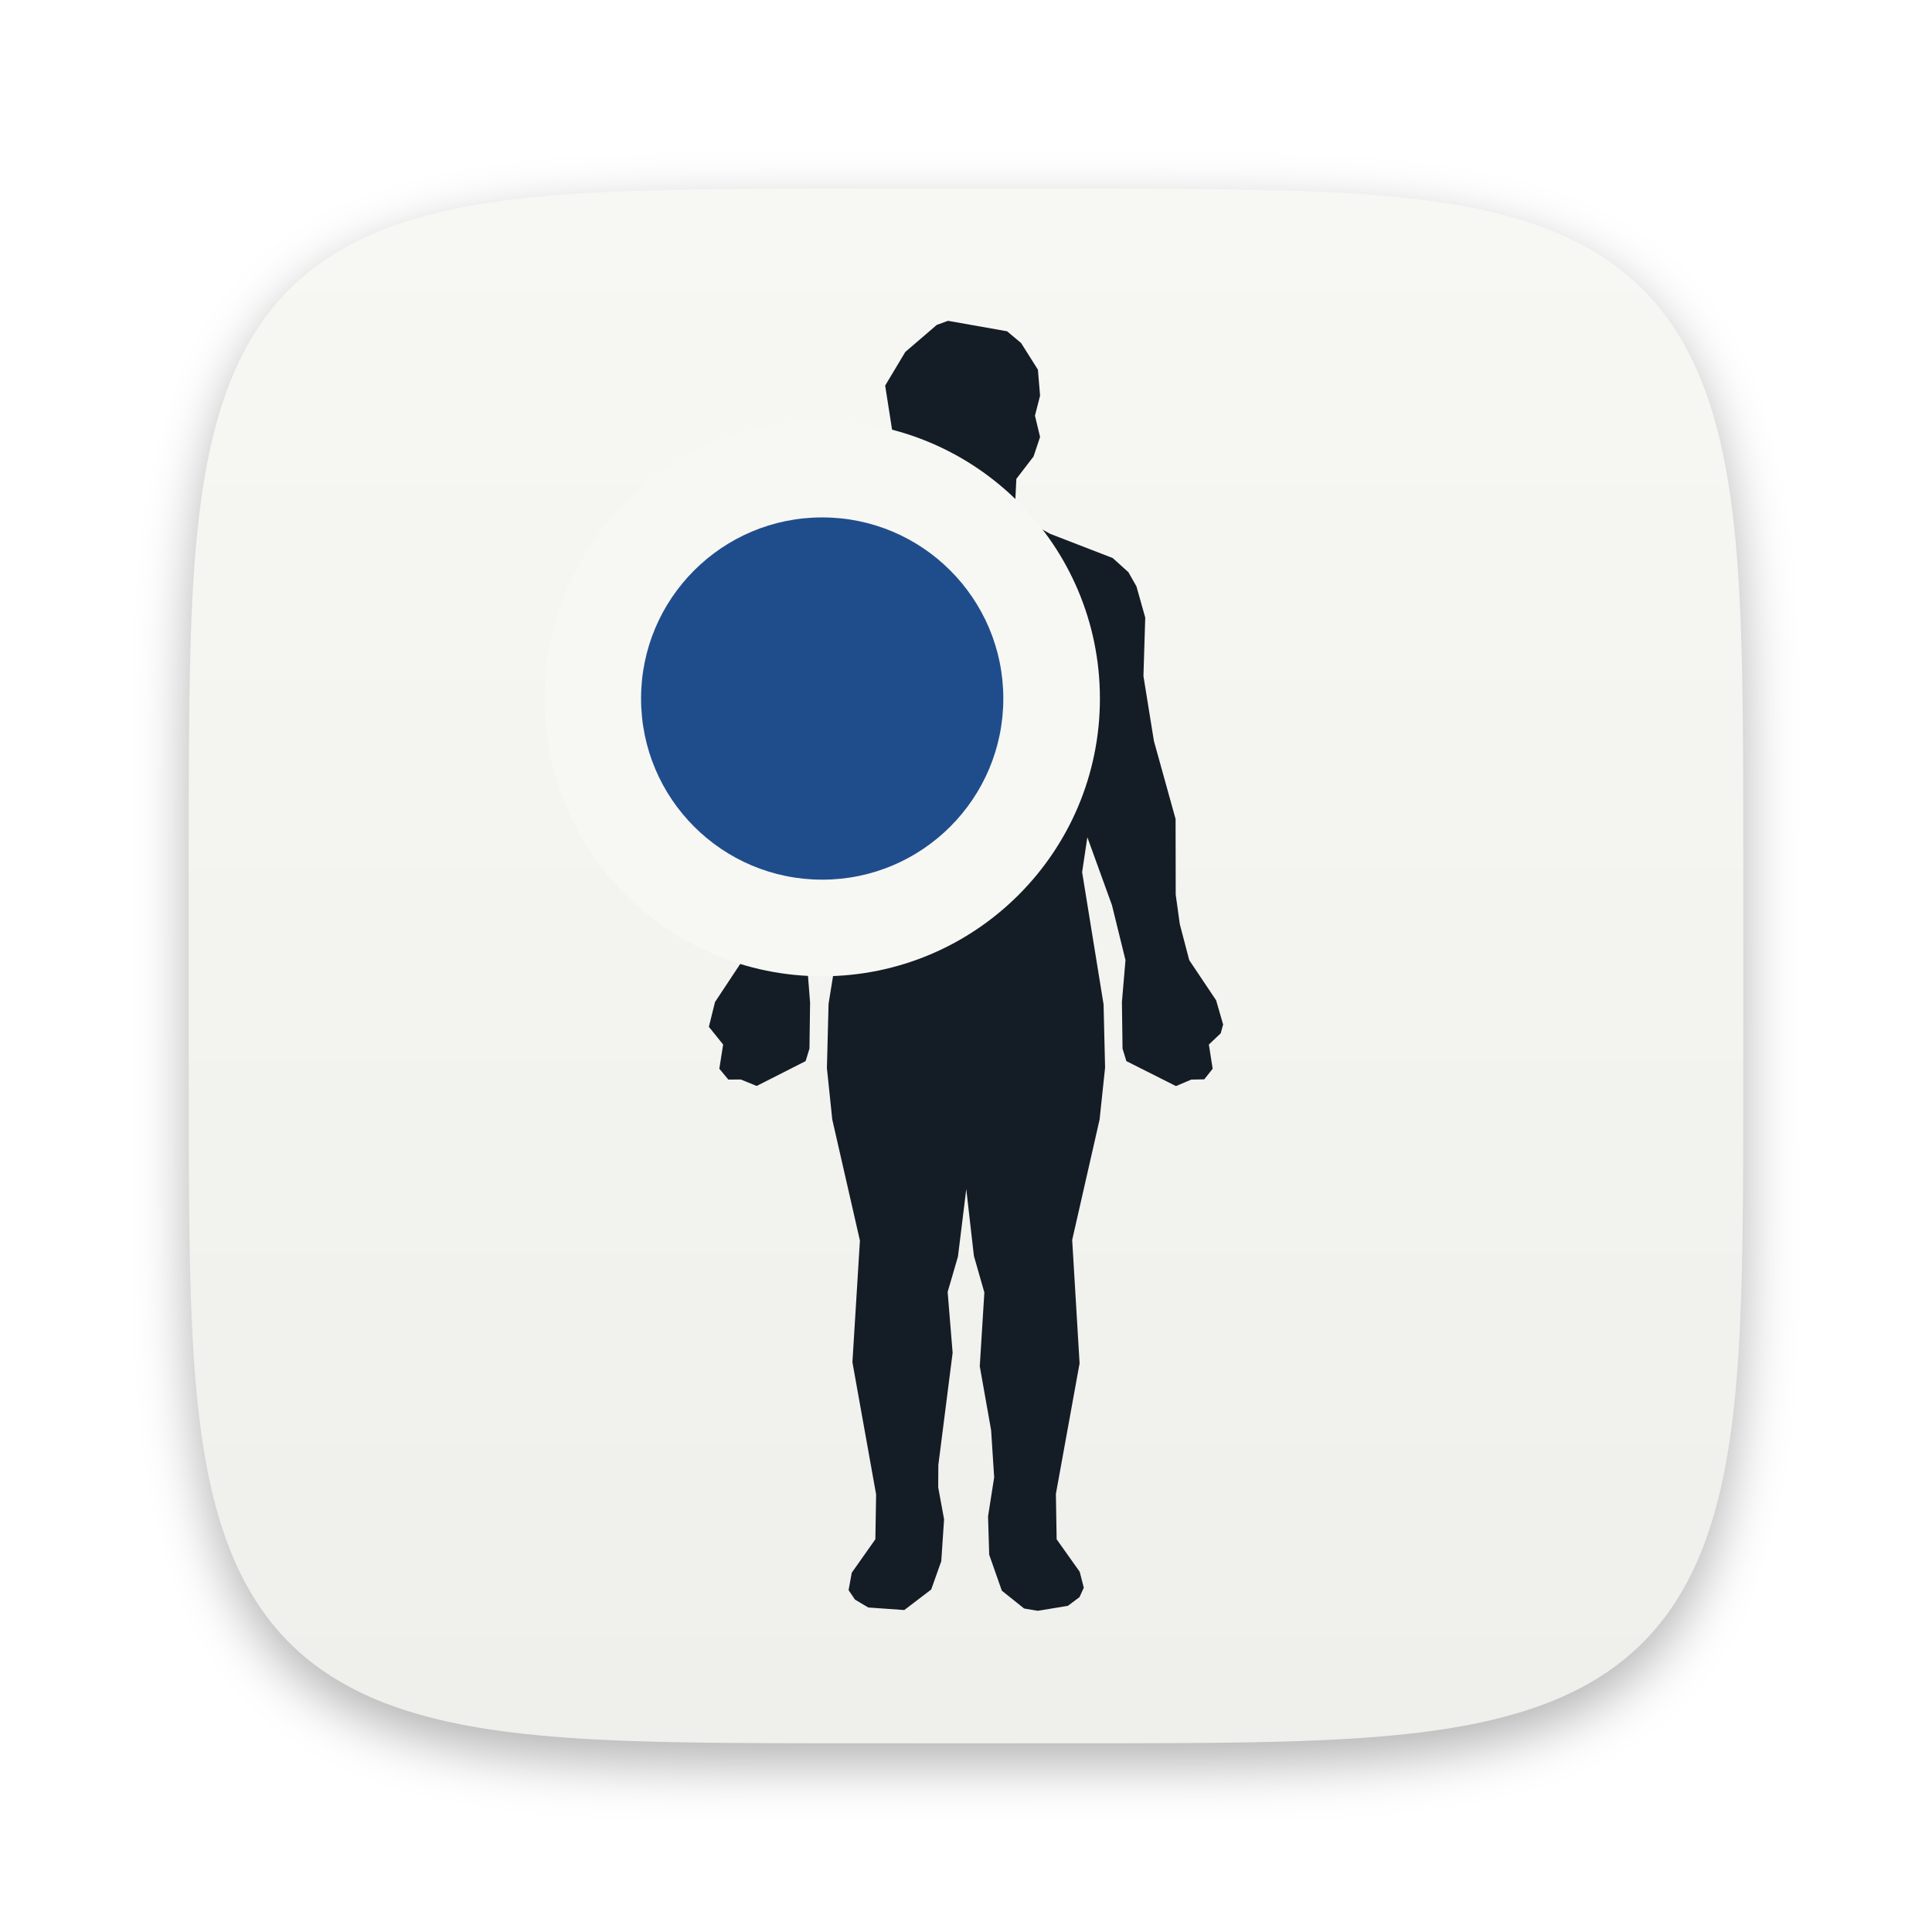
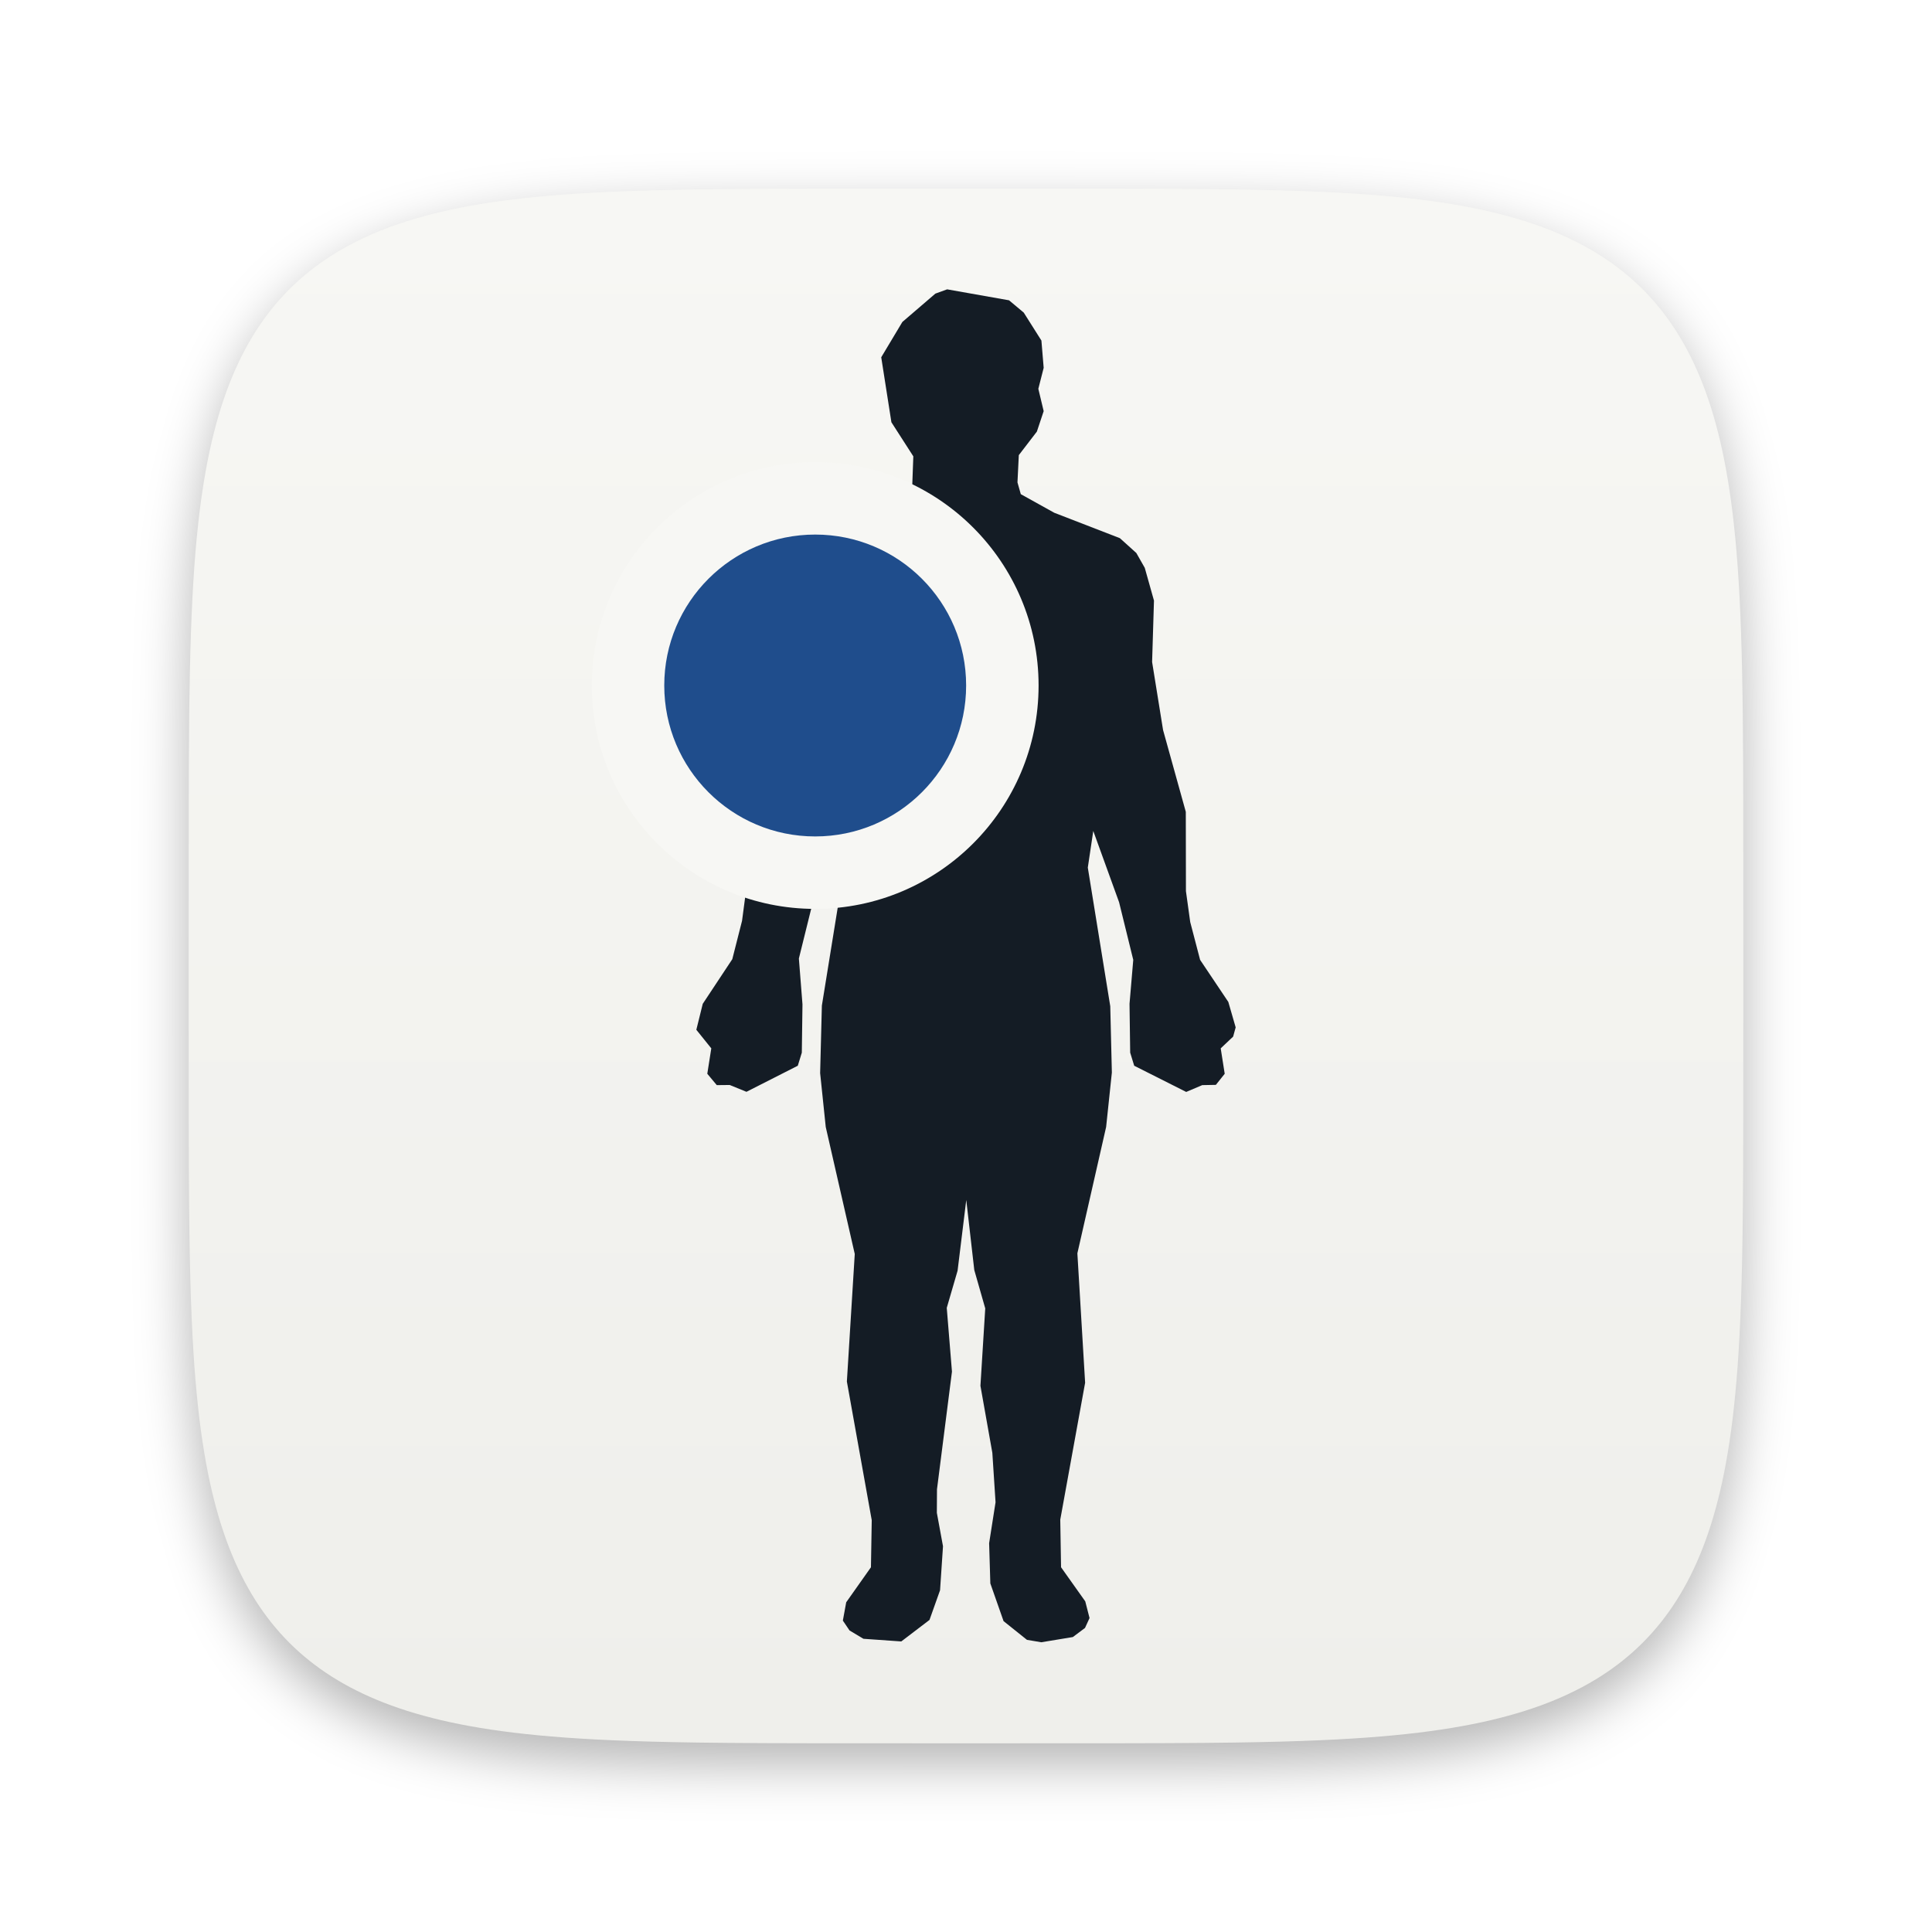
<svg xmlns="http://www.w3.org/2000/svg" viewBox="0 0 1024 1024" width="1024" height="1024">
  <defs>
    <linearGradient id="bg" x1="0" y1="0" x2="0" y2="1">
      <stop offset="0" stop-color="#f7f7f4" />
      <stop offset="1" stop-color="#efefeb" />
    </linearGradient>
    <filter id="sh" x="-.2" y="-.2" width="1.4" height="1.4">
      <feGaussianBlur stdDeviation="14" />
    </filter>
  </defs>
  <path d="M924 512L923.97 593.59L923.9 619.65L923.77 638.6L923.6 654.01L923.37 667.24L923.1 678.95L922.77 689.52L922.39 699.21L921.96 708.17L921.48 716.53L920.96 724.39L920.37 731.81L919.74 738.85L919.06 745.54L918.33 751.94L917.54 758.06L916.7 763.93L915.81 769.57L914.87 775L913.88 780.24L912.83 785.29L911.73 790.18L910.57 794.91L909.36 799.49L908.1 803.93L906.79 808.23L905.41 812.41L903.99 816.47L902.5 820.41L900.96 824.24L899.37 827.96L897.71 831.58L896 835.1L894.23 838.53L892.4 841.86L890.51 845.11L888.56 848.27L886.55 851.34L884.48 854.33L882.34 857.24L880.14 860.08L877.87 862.83L875.54 865.52L873.14 868.13L870.67 870.67L868.13 873.14L865.52 875.54L862.83 877.87L860.08 880.14L857.24 882.34L854.33 884.48L851.34 886.55L848.27 888.56L845.11 890.51L841.86 892.4L838.53 894.23L835.1 896L831.58 897.71L827.96 899.37L824.24 900.96L820.41 902.5L816.47 903.99L812.41 905.41L808.23 906.79L803.93 908.1L799.49 909.36L794.91 910.57L790.18 911.73L785.29 912.83L780.24 913.88L775 914.87L769.57 915.81L763.93 916.7L758.06 917.54L751.94 918.33L745.54 919.06L738.85 919.74L731.81 920.37L724.39 920.96L716.53 921.48L708.17 921.96L699.21 922.39L689.52 922.77L678.95 923.1L667.24 923.37L654.01 923.6L638.6 923.77L619.65 923.9L593.59 923.97L512 924L430.41 923.97L404.35 923.9L385.4 923.77L369.99 923.6L356.76 923.37L345.05 923.1L334.48 922.77L324.79 922.39L315.83 921.96L307.47 921.48L299.61 920.96L292.19 920.37L285.15 919.74L278.46 919.06L272.06 918.33L265.94 917.54L260.07 916.7L254.43 915.81L249 914.87L243.76 913.88L238.71 912.83L233.82 911.73L229.09 910.57L224.51 909.36L220.07 908.1L215.77 906.79L211.59 905.41L207.53 903.99L203.59 902.5L199.76 900.96L196.04 899.37L192.42 897.71L188.9 896L185.47 894.23L182.14 892.4L178.89 890.51L175.73 888.56L172.66 886.55L169.67 884.48L166.76 882.34L163.92 880.14L161.17 877.87L158.48 875.54L155.87 873.14L153.33 870.67L150.86 868.13L148.46 865.52L146.13 862.83L143.86 860.08L141.66 857.24L139.52 854.33L137.45 851.34L135.44 848.27L133.49 845.11L131.6 841.86L129.77 838.53L128 835.1L126.29 831.58L124.63 827.96L123.04 824.24L121.5 820.41L120.01 816.47L118.59 812.41L117.21 808.23L115.9 803.93L114.64 799.49L113.43 794.91L112.27 790.18L111.17 785.29L110.12 780.24L109.13 775L108.19 769.57L107.3 763.93L106.46 758.06L105.67 751.94L104.94 745.54L104.26 738.85L103.63 731.81L103.04 724.39L102.52 716.53L102.04 708.17L101.61 699.21L101.23 689.52L100.9 678.95L100.63 667.24L100.4 654.01L100.23 638.6L100.1 619.65L100.03 593.59L100 512L100.03 430.41L100.1 404.35L100.23 385.4L100.4 369.99L100.63 356.76L100.9 345.05L101.23 334.48L101.61 324.79L102.04 315.83L102.52 307.47L103.04 299.61L103.63 292.19L104.26 285.15L104.94 278.46L105.67 272.06L106.46 265.94L107.3 260.07L108.19 254.43L109.13 249L110.12 243.76L111.17 238.71L112.27 233.82L113.43 229.09L114.64 224.51L115.9 220.07L117.21 215.77L118.59 211.59L120.01 207.53L121.5 203.59L123.04 199.76L124.63 196.04L126.29 192.42L128 188.9L129.77 185.47L131.6 182.14L133.49 178.89L135.44 175.73L137.45 172.66L139.52 169.67L141.66 166.76L143.86 163.92L146.13 161.17L148.46 158.48L150.86 155.87L153.33 153.33L155.87 150.86L158.48 148.46L161.17 146.13L163.92 143.86L166.76 141.66L169.67 139.52L172.66 137.45L175.73 135.44L178.89 133.49L182.14 131.6L185.47 129.77L188.9 128L192.42 126.29L196.04 124.63L199.76 123.04L203.59 121.5L207.53 120.01L211.59 118.59L215.77 117.21L220.07 115.9L224.51 114.64L229.09 113.43L233.82 112.27L238.71 111.17L243.76 110.12L249 109.13L254.43 108.19L260.07 107.3L265.94 106.46L272.06 105.67L278.46 104.94L285.15 104.26L292.19 103.63L299.61 103.04L307.47 102.52L315.83 102.04L324.79 101.61L334.48 101.23L345.05 100.9L356.76 100.63L369.99 100.4L385.4 100.23L404.35 100.1L430.41 100.03L512 100L593.59 100.03L619.65 100.1L638.6 100.23L654.01 100.4L667.24 100.63L678.95 100.9L689.52 101.23L699.21 101.61L708.17 102.04L716.53 102.52L724.39 103.04L731.81 103.63L738.85 104.26L745.54 104.94L751.94 105.67L758.06 106.46L763.93 107.3L769.57 108.19L775 109.13L780.24 110.12L785.29 111.17L790.18 112.27L794.91 113.43L799.49 114.64L803.93 115.9L808.23 117.21L812.41 118.59L816.47 120.01L820.41 121.5L824.24 123.04L827.96 124.63L831.58 126.29L835.1 128L838.53 129.77L841.86 131.6L845.11 133.49L848.27 135.44L851.34 137.45L854.33 139.52L857.24 141.66L860.08 143.86L862.83 146.13L865.52 148.46L868.13 150.86L870.67 153.33L873.14 155.87L875.54 158.48L877.87 161.17L880.14 163.92L882.34 166.76L884.48 169.67L886.55 172.66L888.56 175.73L890.51 178.89L892.4 182.14L894.23 185.47L896 188.9L897.71 192.42L899.37 196.04L900.96 199.76L902.5 203.59L903.99 207.53L905.41 211.59L906.79 215.77L908.1 220.07L909.36 224.51L910.57 229.09L911.73 233.82L912.83 238.71L913.88 243.76L914.87 249L915.81 254.43L916.7 260.07L917.54 265.94L918.33 272.06L919.06 278.46L919.74 285.15L920.37 292.19L920.96 299.61L921.48 307.47L921.96 315.83L922.39 324.79L922.77 334.48L923.1 345.05L923.37 356.76L923.6 369.99L923.77 385.4L923.9 404.35L923.97 430.41Z" fill="#000" fill-opacity=".3" transform="translate(0 11)" filter="url(#sh)" />
  <path d="M924 512L923.97 593.59L923.9 619.65L923.77 638.6L923.6 654.01L923.37 667.24L923.1 678.95L922.77 689.52L922.39 699.21L921.96 708.17L921.48 716.53L920.96 724.39L920.37 731.81L919.74 738.85L919.06 745.54L918.33 751.94L917.54 758.06L916.7 763.93L915.81 769.57L914.87 775L913.88 780.24L912.83 785.29L911.73 790.18L910.57 794.91L909.36 799.49L908.1 803.93L906.79 808.23L905.41 812.41L903.99 816.47L902.5 820.41L900.96 824.24L899.37 827.96L897.71 831.58L896 835.1L894.23 838.53L892.4 841.86L890.51 845.11L888.56 848.27L886.55 851.34L884.48 854.33L882.34 857.24L880.14 860.08L877.87 862.83L875.54 865.52L873.14 868.13L870.67 870.67L868.13 873.14L865.52 875.54L862.83 877.87L860.08 880.14L857.24 882.34L854.33 884.48L851.34 886.55L848.27 888.56L845.11 890.51L841.86 892.4L838.53 894.23L835.1 896L831.58 897.71L827.96 899.37L824.24 900.96L820.41 902.5L816.47 903.99L812.41 905.41L808.23 906.79L803.93 908.1L799.49 909.36L794.91 910.57L790.18 911.73L785.29 912.83L780.24 913.88L775 914.87L769.57 915.81L763.93 916.7L758.06 917.54L751.94 918.33L745.54 919.06L738.85 919.74L731.81 920.37L724.39 920.96L716.53 921.48L708.17 921.96L699.21 922.39L689.52 922.77L678.95 923.1L667.24 923.37L654.01 923.6L638.6 923.77L619.65 923.9L593.59 923.97L512 924L430.41 923.97L404.35 923.9L385.4 923.77L369.99 923.6L356.76 923.37L345.05 923.1L334.48 922.77L324.79 922.39L315.83 921.96L307.47 921.48L299.61 920.96L292.19 920.37L285.15 919.74L278.46 919.06L272.06 918.33L265.94 917.54L260.07 916.7L254.43 915.81L249 914.87L243.76 913.88L238.71 912.83L233.82 911.73L229.09 910.57L224.51 909.36L220.07 908.1L215.77 906.79L211.59 905.41L207.53 903.99L203.59 902.5L199.76 900.96L196.04 899.37L192.42 897.71L188.9 896L185.47 894.23L182.14 892.4L178.89 890.51L175.73 888.56L172.66 886.55L169.67 884.48L166.76 882.34L163.92 880.14L161.17 877.87L158.48 875.54L155.87 873.14L153.33 870.67L150.86 868.13L148.46 865.52L146.13 862.83L143.86 860.08L141.66 857.24L139.52 854.33L137.45 851.34L135.44 848.27L133.49 845.11L131.6 841.86L129.77 838.53L128 835.1L126.29 831.58L124.63 827.96L123.04 824.24L121.5 820.41L120.01 816.47L118.59 812.41L117.21 808.23L115.9 803.93L114.64 799.49L113.43 794.91L112.27 790.18L111.17 785.29L110.12 780.24L109.13 775L108.19 769.57L107.3 763.93L106.46 758.06L105.67 751.94L104.94 745.54L104.26 738.85L103.63 731.81L103.04 724.39L102.52 716.53L102.04 708.17L101.61 699.21L101.23 689.52L100.9 678.95L100.63 667.24L100.4 654.01L100.23 638.6L100.1 619.65L100.03 593.59L100 512L100.03 430.41L100.1 404.35L100.23 385.4L100.4 369.99L100.63 356.76L100.9 345.05L101.23 334.48L101.61 324.79L102.04 315.83L102.52 307.47L103.04 299.61L103.63 292.19L104.26 285.15L104.94 278.46L105.67 272.06L106.46 265.94L107.3 260.07L108.19 254.43L109.13 249L110.12 243.76L111.17 238.71L112.27 233.82L113.43 229.09L114.64 224.51L115.9 220.07L117.21 215.77L118.59 211.59L120.01 207.53L121.5 203.59L123.04 199.76L124.63 196.04L126.29 192.42L128 188.9L129.77 185.47L131.6 182.14L133.49 178.89L135.44 175.73L137.45 172.66L139.52 169.67L141.66 166.76L143.86 163.92L146.13 161.17L148.46 158.48L150.86 155.87L153.33 153.33L155.87 150.86L158.48 148.46L161.17 146.13L163.92 143.86L166.76 141.66L169.67 139.52L172.66 137.45L175.73 135.44L178.89 133.49L182.14 131.6L185.47 129.77L188.9 128L192.42 126.29L196.04 124.63L199.76 123.04L203.59 121.5L207.53 120.01L211.59 118.59L215.77 117.21L220.07 115.9L224.51 114.64L229.09 113.43L233.82 112.27L238.71 111.17L243.76 110.12L249 109.13L254.43 108.19L260.07 107.3L265.94 106.46L272.06 105.67L278.46 104.94L285.15 104.26L292.19 103.63L299.61 103.04L307.47 102.52L315.83 102.04L324.79 101.61L334.48 101.23L345.05 100.9L356.76 100.63L369.99 100.4L385.4 100.23L404.35 100.1L430.41 100.03L512 100L593.59 100.03L619.65 100.1L638.6 100.23L654.01 100.4L667.24 100.63L678.95 100.9L689.52 101.23L699.21 101.61L708.17 102.04L716.53 102.52L724.39 103.04L731.81 103.63L738.85 104.26L745.54 104.94L751.94 105.67L758.06 106.46L763.93 107.3L769.57 108.19L775 109.13L780.24 110.12L785.29 111.17L790.18 112.27L794.91 113.43L799.49 114.64L803.93 115.9L808.23 117.21L812.41 118.59L816.47 120.01L820.41 121.5L824.24 123.04L827.96 124.63L831.58 126.29L835.1 128L838.53 129.77L841.86 131.6L845.11 133.49L848.27 135.44L851.34 137.45L854.33 139.52L857.24 141.66L860.08 143.86L862.83 146.13L865.52 148.46L868.13 150.86L870.67 153.33L873.14 155.87L875.54 158.48L877.87 161.17L880.14 163.92L882.34 166.76L884.48 169.67L886.55 172.66L888.56 175.73L890.51 178.89L892.4 182.14L894.23 185.47L896 188.9L897.71 192.42L899.37 196.04L900.96 199.76L902.5 203.59L903.99 207.53L905.41 211.59L906.79 215.77L908.1 220.07L909.36 224.51L910.57 229.09L911.73 233.82L912.83 238.71L913.88 243.76L914.87 249L915.81 254.43L916.7 260.07L917.54 265.94L918.33 272.06L919.06 278.46L919.74 285.15L920.37 292.19L920.96 299.61L921.48 307.47L921.96 315.83L922.39 324.79L922.77 334.48L923.1 345.05L923.37 356.76L923.6 369.99L923.77 385.4L923.9 404.35L923.97 430.41Z" fill="url(#bg)" />
-   <path fill="#141c25" d="M550.04 853.76L542.81 852.54L530.99 843.08L524.3 824.03L523.69 803.69L526.93 783.02L525.31 758.02L519.3 724.16L521.73 685.04L516.19 665.65L512.14 630.24L507.74 665.99L502.27 684.77L504.91 717L497.34 776.46L497.27 788.35L500.38 805.25L498.89 827.47L493.55 842.48L479.3 853.35L460.18 852L453.15 847.81L449.77 842.81L451.46 833.56L463.96 815.85L464.36 792.07L451.8 722L455.78 657.54L441.12 593.35L438.28 566.12L439.16 532L450.45 462.27L447.68 443.49L434.43 480.38L427.54 508.22L429.36 531.39L429.03 555.78L427 562.41L401.05 575.58L392.61 572.14L386.05 572.2L381.26 566.46L383.28 553.62L375.72 544.23L378.96 531.12L393.89 508.55L398.82 489.16L400.85 473.82L400.85 434.7L411.26 399.36L417.61 361.46L416.53 333.96L419.7 316.12L424.43 305.11L433.28 296.39L476.46 278.82L484.7 272.88L485.38 254.43L474.3 237.2L469.16 204.36L479.84 186.52L496.53 172.2L502.47 170.04L533.76 175.58L541.19 181.8L550.11 195.92L551.26 209.7L548.55 220.31L551.26 231.59L547.81 241.93L538.69 253.82L538.01 267.61L539.7 273.55L556.59 282.94L589.77 295.78L598.08 303.28L602.34 310.78L607 327.34L606.05 358.35L611.6 392.74L623.08 434.09L623.15 474.16L625.31 489.77L630.31 508.89L644.57 530.18L648.28 543.01L647 547.68L640.72 553.62L642.74 566.46L638.28 572.07L631.39 572.2L623.28 575.65L597 562.41L594.97 555.78L594.64 531.12L596.53 508.89L589.37 479.77L576.32 443.76L573.55 462.27L584.91 532.34L585.72 565.85L582.81 593.35L568.28 657.2L572.2 722.61L559.64 791.8L560.04 815.85L572.27 833.08L574.43 841.53L572.14 846.53L565.99 851.12Z" />
-   <circle cx="435.78" cy="370.24" r="147.2" fill="#f7f7f4" />
-   <circle cx="435.78" cy="370.24" r="96" fill="#1f4d8c" />
+   <path fill="#141c25" d="M551.9 870.43L544.31 869.15L531.91 859.23L524.9 839.25L524.26 817.92L527.66 796.24L525.96 770.02L519.65 734.51L522.2 693.48L516.39 673.14L512.14 636.01L507.54 673.5L501.8 693.2L504.56 727L496.62 789.36L496.55 801.83L499.81 819.55L498.25 842.86L492.65 858.6L477.7 870L457.65 868.59L450.28 864.19L446.73 858.95L448.51 849.24L461.62 830.68L462.04 805.73L448.86 732.25L453.04 664.64L437.66 597.32L434.69 568.76L435.61 532.98L447.44 459.84L444.54 440.14L430.65 478.84L423.42 508.03L425.33 532.34L424.98 557.92L422.85 564.86L395.64 578.68L386.78 575.07L379.91 575.14L374.88 569.12L377 555.65L369.07 545.8L372.47 532.05L388.13 508.39L393.3 488.05L395.43 471.96L395.43 430.93L406.34 393.87L413 354.12L411.87 325.27L415.2 306.57L420.16 295.01L429.44 285.87L474.73 267.45L483.37 261.21L484.08 241.87L472.46 223.8L467.07 189.36L478.27 170.65L495.77 155.62L502.01 153.36L534.82 159.17L542.61 165.69L551.97 180.5L553.17 194.95L550.34 206.08L553.17 217.91L549.56 228.76L539.99 241.23L539.28 255.68L541.05 261.92L558.77 271.77L593.56 285.24L602.28 293.1L606.75 300.97L611.63 318.33L610.64 350.86L616.45 386.93L628.5 430.29L628.57 472.32L630.84 488.69L636.08 508.74L651.04 531.06L654.93 544.53L653.59 549.42L647 555.65L649.12 569.12L644.44 575L637.22 575.14L628.71 578.75L601.15 564.86L599.02 557.92L598.67 532.05L600.65 508.74L593.14 478.2L579.46 440.43L576.56 459.84L588.46 533.33L589.31 568.48L586.27 597.32L571.03 664.29L575.14 732.88L561.96 805.45L562.38 830.68L575.21 848.75L577.48 857.6L575.07 862.85L568.62 867.67Z" />
+   <circle cx="432.07" cy="363.33" r="118.4" fill="#f7f7f4" />
+   <circle cx="432.07" cy="363.33" r="80" fill="#1f4d8c" />
</svg>
